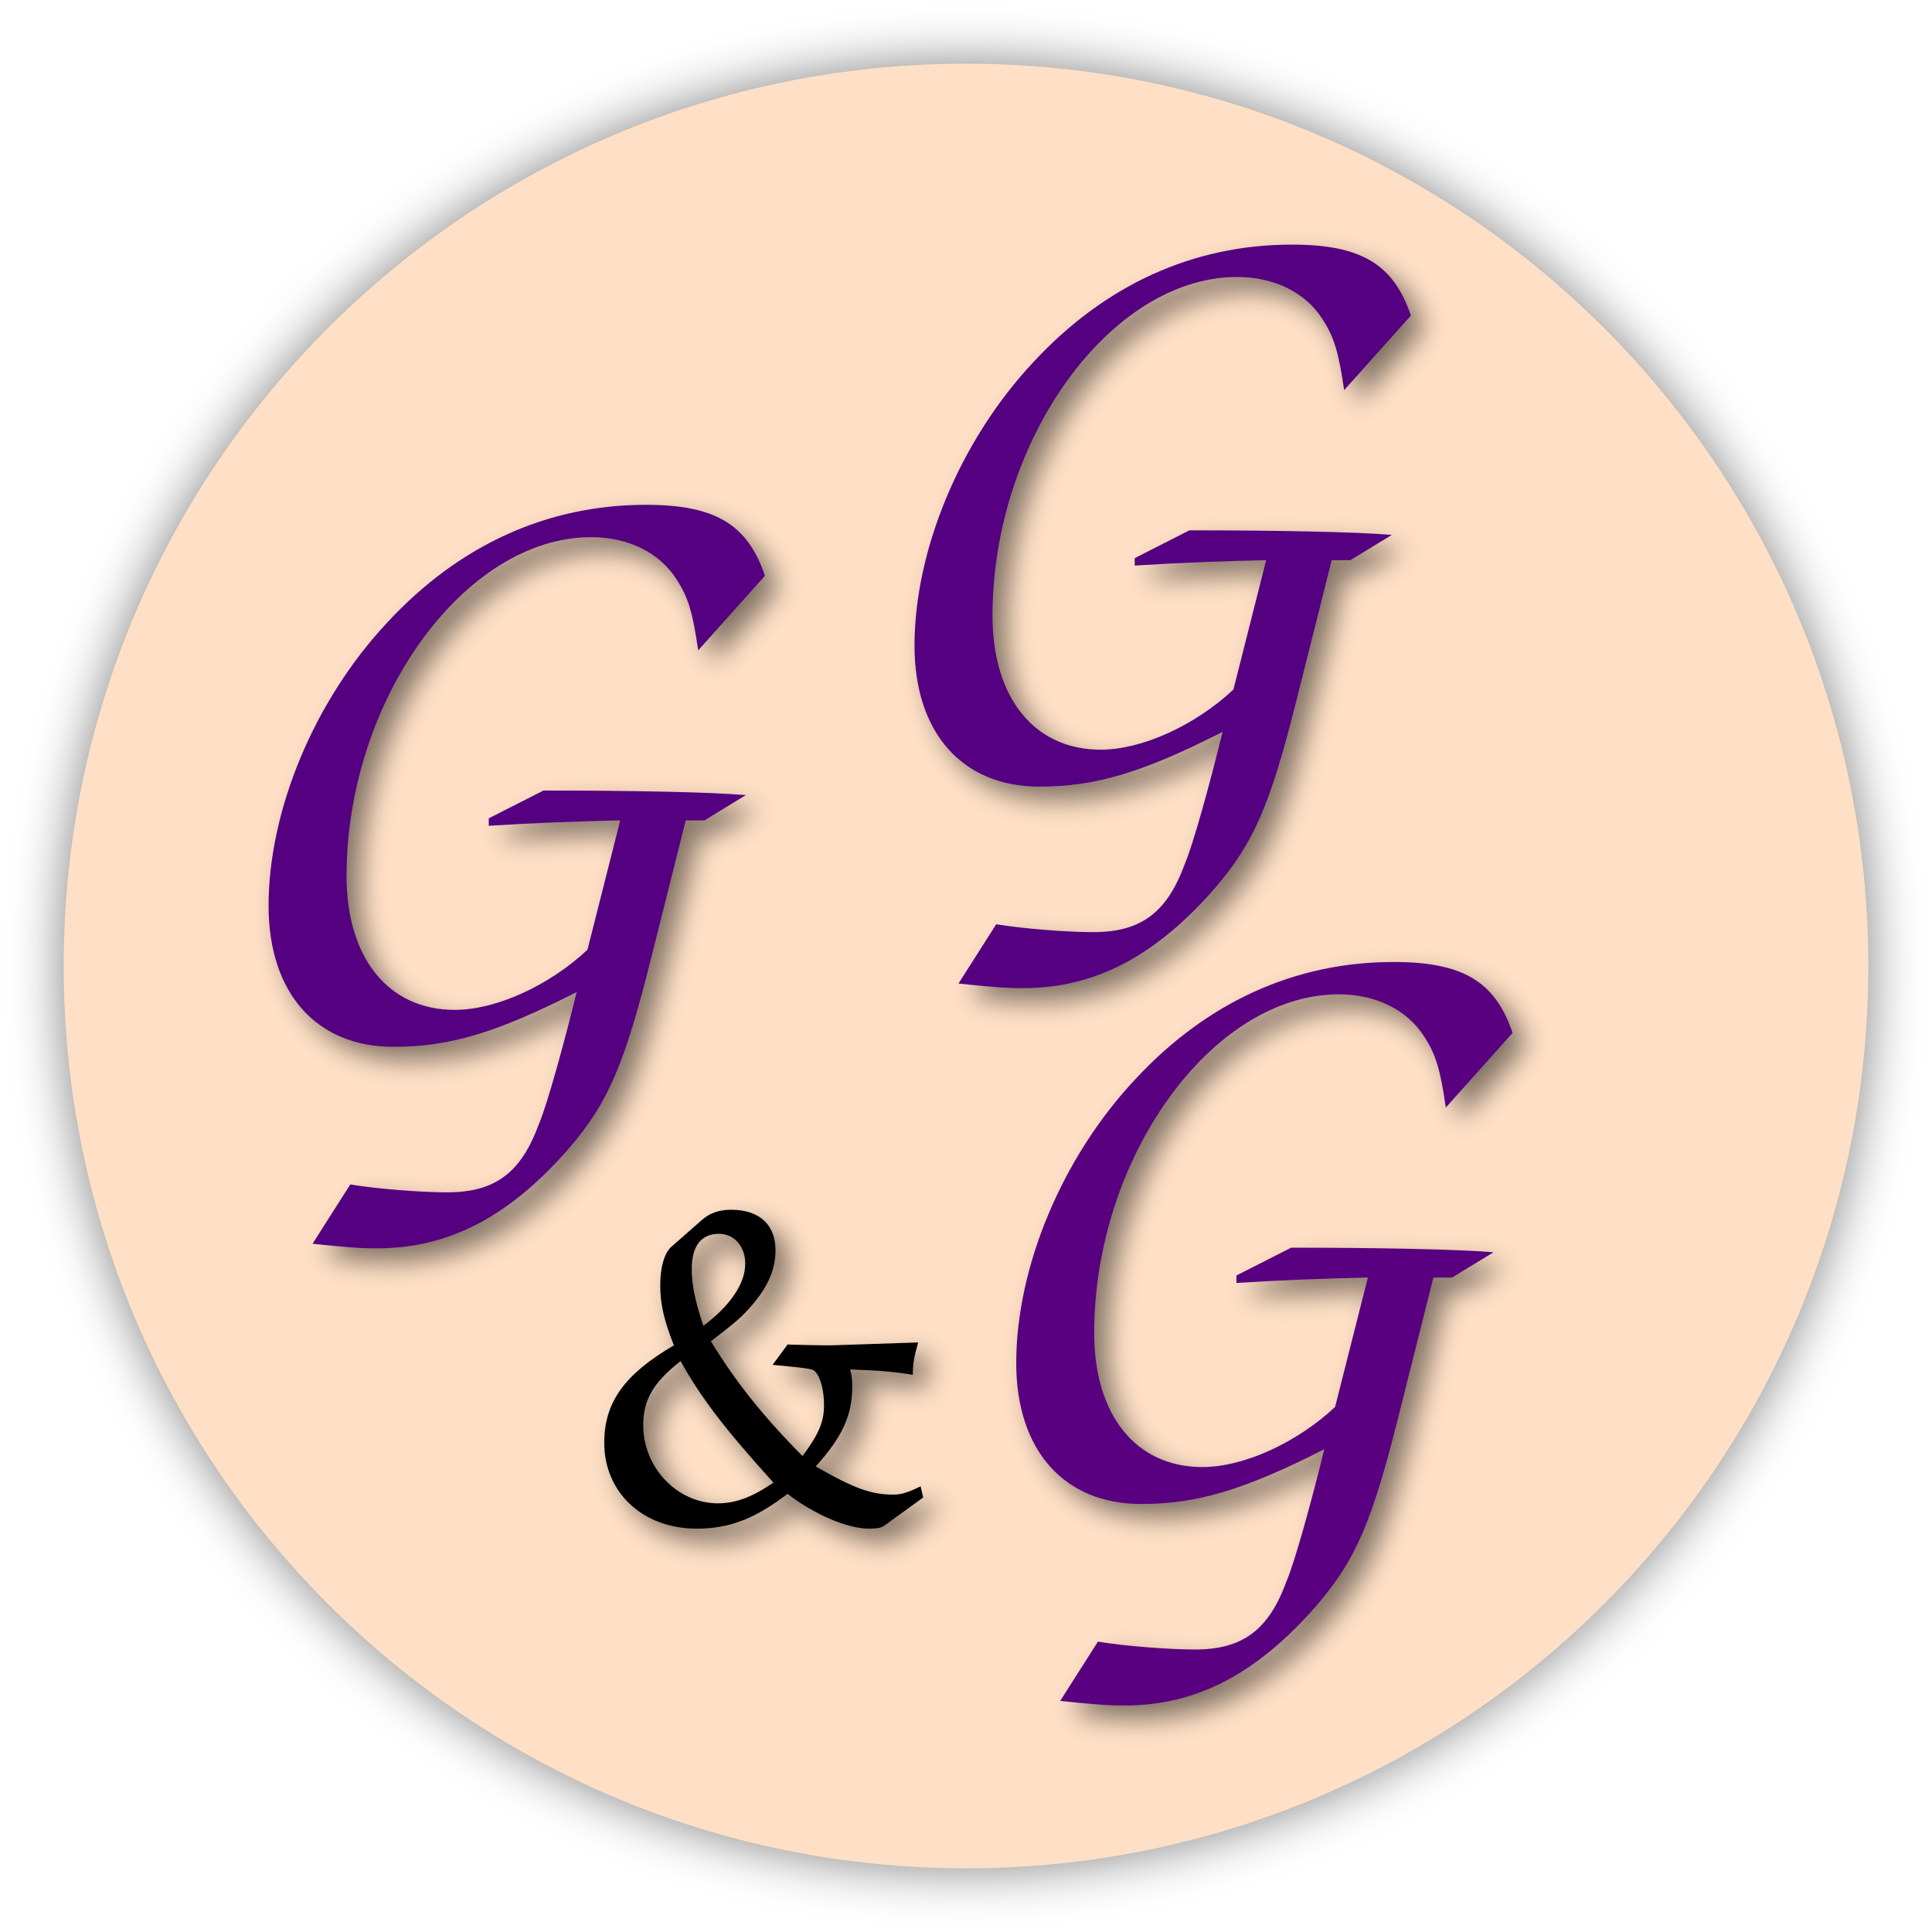
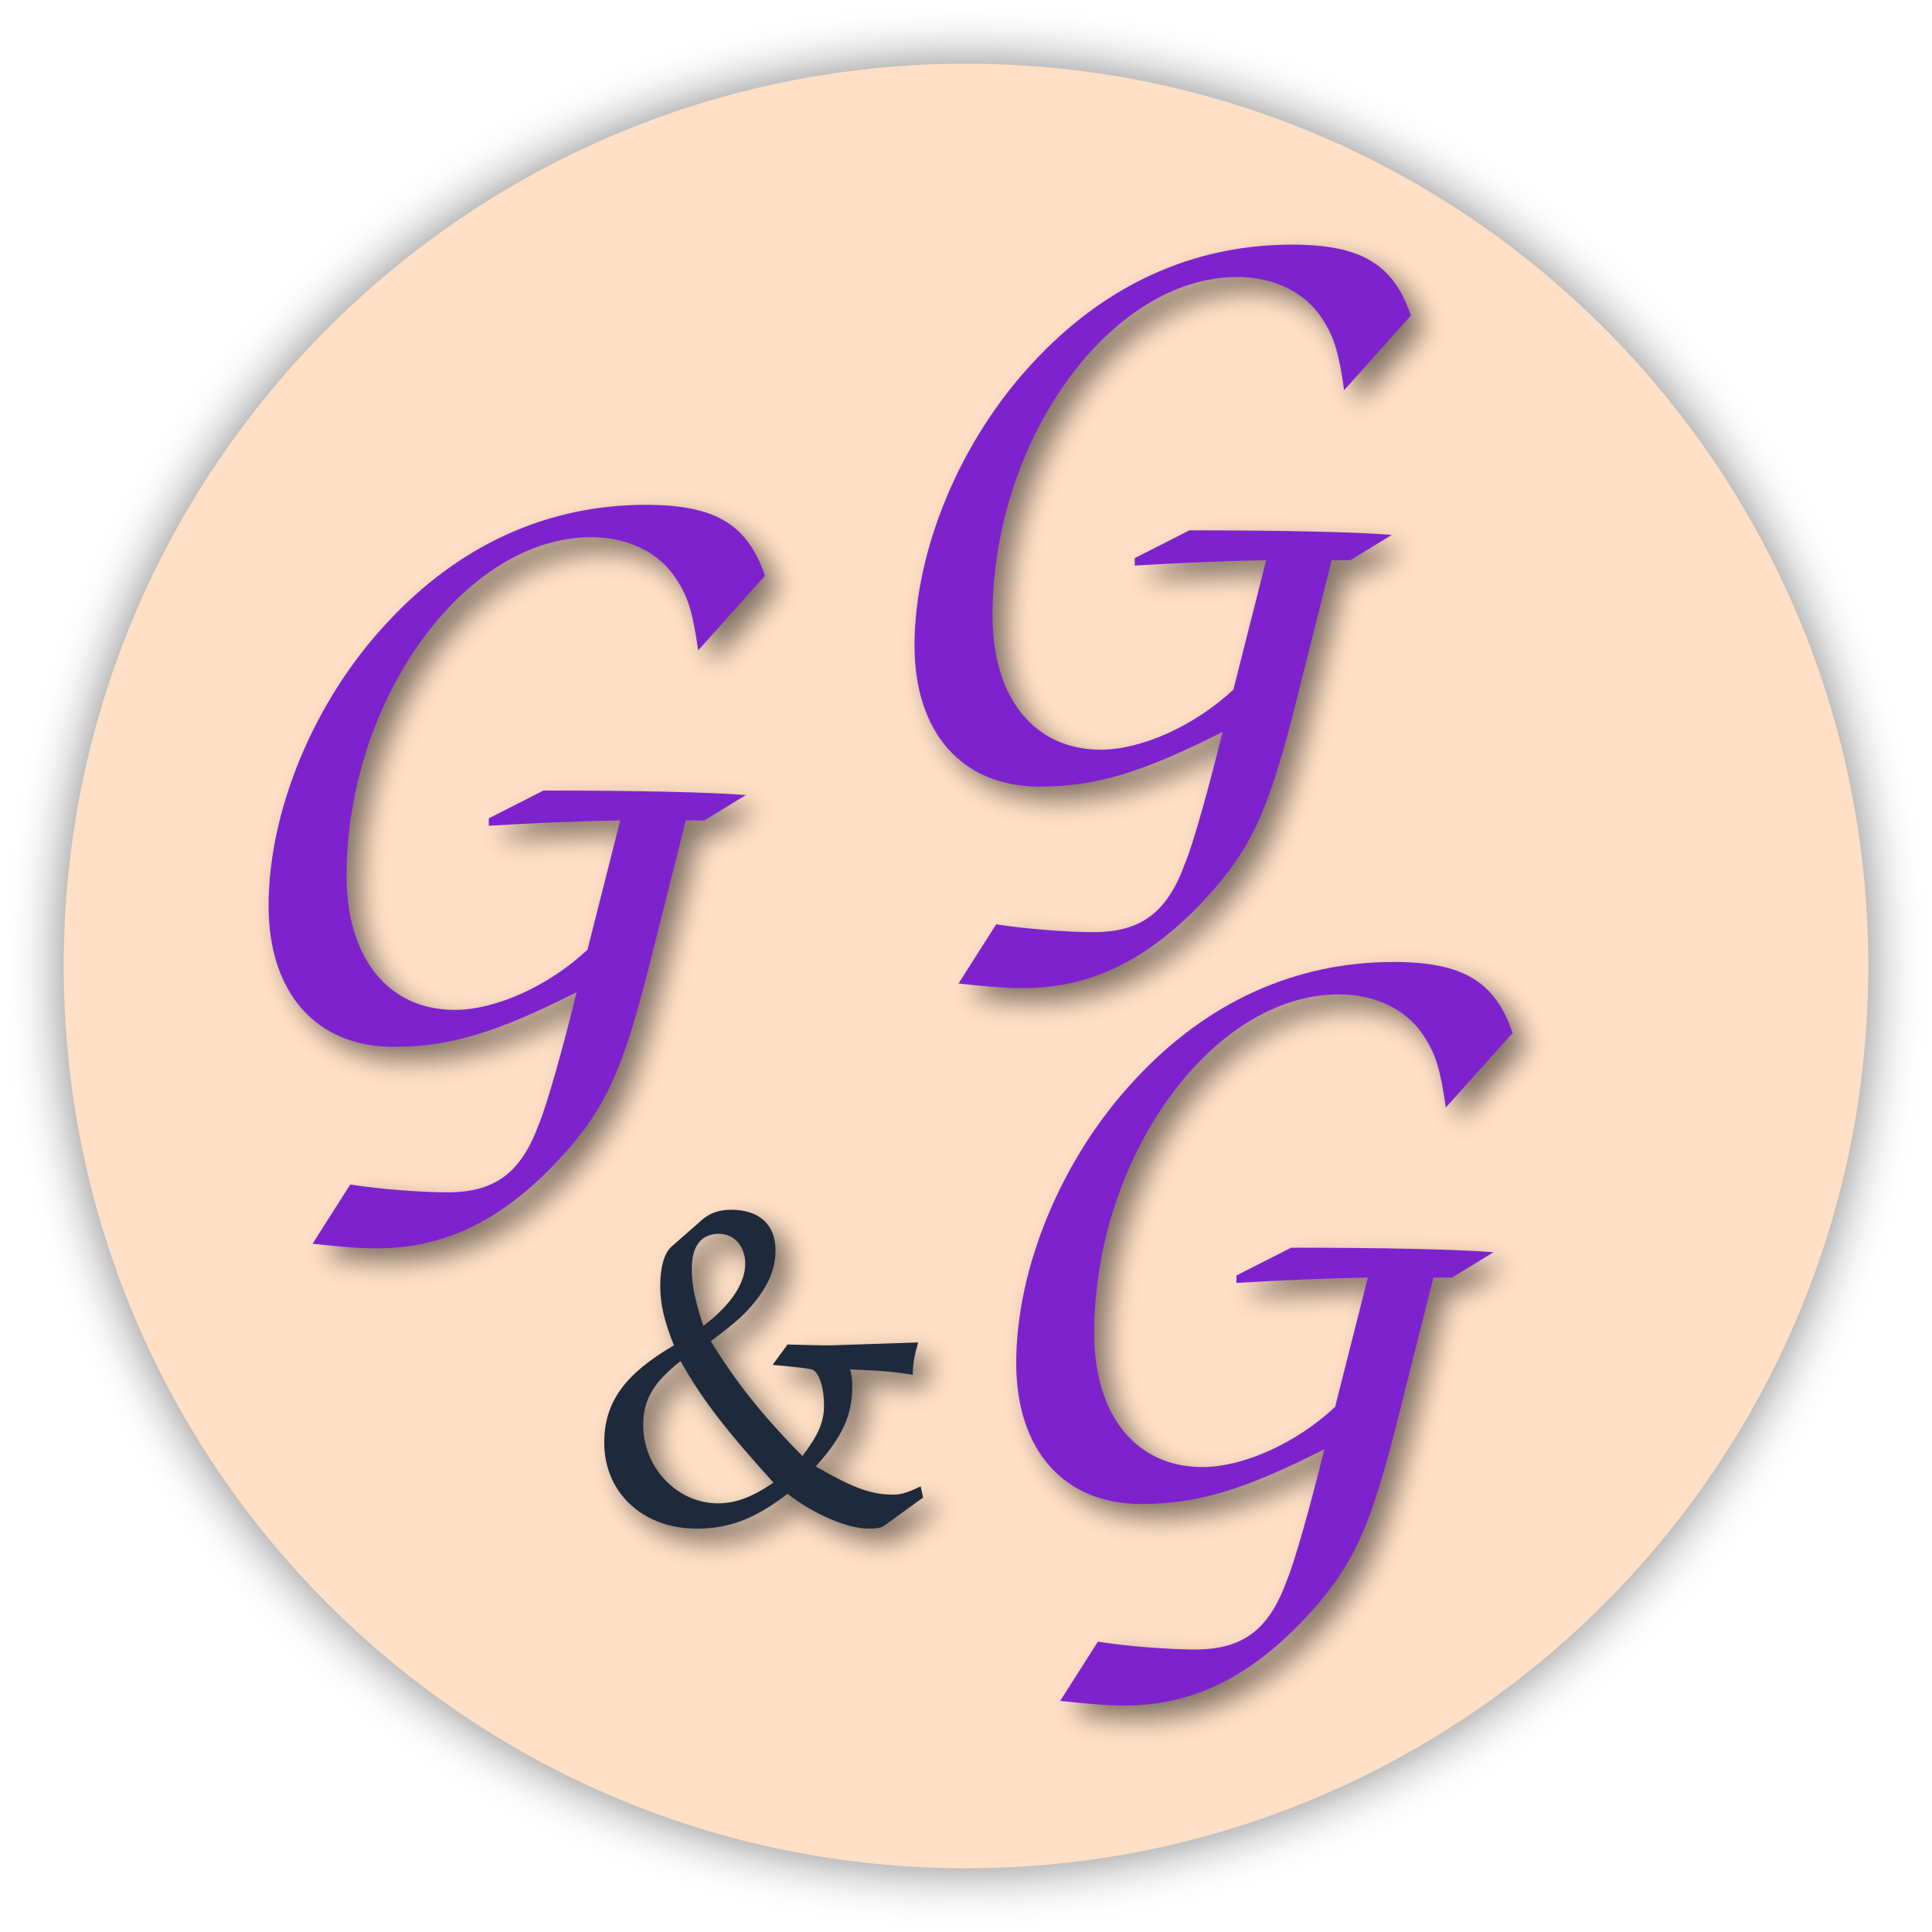
<svg xmlns="http://www.w3.org/2000/svg" width="72.8mm" height="72.8mm" viewBox="0 0 72.8 72.8" version="1.1" id="svg1" xml:space="preserve">
  <defs id="defs1">
    <filter style="color-interpolation-filters:sRGB" id="filter66" x="-0.035" y="-0.035" width="1.071" height="1.071">
      <feFlood result="flood" in="SourceGraphic" flood-opacity="0.498" flood-color="rgb(0,0,0)" id="feFlood65" />
      <feGaussianBlur result="blur" in="SourceGraphic" stdDeviation="1" id="feGaussianBlur65" />
      <feOffset result="offset" in="blur" dx="-0" dy="-0" id="feOffset65" />
      <feComposite result="comp1" operator="in" in="flood" in2="offset" id="feComposite65" />
      <feComposite result="comp2" operator="over" in="SourceGraphic" in2="comp1" id="feComposite66" />
    </filter>
    <filter style="color-interpolation-filters:sRGB" id="filter90" x="-0.064" y="-0.043" width="1.155" height="1.104">
      <feFlood result="flood" in="SourceGraphic" flood-opacity="0.498" flood-color="rgb(0,0,0)" id="feFlood88" />
      <feGaussianBlur result="blur" in="SourceGraphic" stdDeviation="0.5" id="feGaussianBlur88" />
      <feOffset result="offset" in="blur" dx="0.5" dy="0.5" id="feOffset88" />
      <feComposite result="comp1" operator="in" in="flood" in2="offset" id="feComposite89" />
      <feComposite result="comp2" operator="over" in="SourceGraphic" in2="comp1" id="feComposite90" />
    </filter>
    <filter style="color-interpolation-filters:sRGB" id="filter92" x="-0.064" y="-0.043" width="1.155" height="1.104">
      <feFlood result="flood" in="SourceGraphic" flood-opacity="0.498" flood-color="rgb(0,0,0)" id="feFlood90" />
      <feGaussianBlur result="blur" in="SourceGraphic" stdDeviation="0.5" id="feGaussianBlur90" />
      <feOffset result="offset" in="blur" dx="0.5" dy="0.5" id="feOffset90" />
      <feComposite result="comp1" operator="in" in="flood" in2="offset" id="feComposite91" />
      <feComposite result="comp2" operator="over" in="SourceGraphic" in2="comp1" id="feComposite92" />
    </filter>
    <filter style="color-interpolation-filters:sRGB" id="filter94" x="-0.1" y="-0.1" width="1.241" height="1.242">
      <feFlood result="flood" in="SourceGraphic" flood-opacity="0.498" flood-color="rgb(0,0,0)" id="feFlood92" />
      <feGaussianBlur result="blur" in="SourceGraphic" stdDeviation="0.5" id="feGaussianBlur92" />
      <feOffset result="offset" in="blur" dx="0.5" dy="0.5" id="feOffset92" />
      <feComposite result="comp1" operator="in" in="flood" in2="offset" id="feComposite93" />
      <feComposite result="comp2" operator="over" in="SourceGraphic" in2="comp1" id="feComposite94" />
    </filter>
    <filter style="color-interpolation-filters:sRGB" id="filter88-3" x="-0.064" y="-0.043" width="1.155" height="1.104">
      <feFlood result="flood" in="SourceGraphic" flood-opacity="0.498" flood-color="rgb(0,0,0)" id="feFlood87-3" />
      <feGaussianBlur result="blur" in="SourceGraphic" stdDeviation="0.5" id="feGaussianBlur87-3" />
      <feOffset result="offset" in="blur" dx="0.5" dy="0.5" id="feOffset87-8" />
      <feComposite result="comp1" operator="in" in="flood" in2="offset" id="feComposite87-0" />
      <feComposite result="comp2" operator="over" in="SourceGraphic" in2="comp1" id="feComposite88-4" />
    </filter>
  </defs>
  <g id="layer2" style="display:inline" transform="translate(5.640357,-112.4071)">
    <circle style="display:inline;fill:#ffe0c6;fill-opacity:1;stroke-width:0;filter:url(#filter66)" id="path6" cx="30.76" cy="148.807" r="34" />
-     <text xml:space="preserve" style="font-style:italic;font-variant:normal;font-weight:500;font-stretch:normal;font-size:33.867px;line-height:1;font-family:Z003;-inkscape-font-specification:'Z003 Medium Italic';text-align:start;letter-spacing:-0.397px;word-spacing:-0.021px;writing-mode:lr-tb;direction:ltr;text-anchor:start;display:inline;fill:#590080;fill-opacity:1;stroke-width:0;filter:url(#filter90)" x="28.654" y="168.671" id="text1-4-7">
-       <tspan style="font-style:italic;font-variant:normal;font-weight:500;font-stretch:normal;font-size:33.867px;font-family:Z003;-inkscape-font-specification:'Z003 Medium Italic';fill:#590080;fill-opacity:1;stroke-width:0" x="28.654" y="168.671" id="tspan5-9-1">G</tspan>
+     <text xml:space="preserve" style="font-style:italic;font-variant:normal;font-weight:500;font-stretch:normal;font-size:33.867px;line-height:1;font-family:Z003;-inkscape-font-specification:'Z003 Medium Italic';text-align:start;letter-spacing:-0.397px;word-spacing:-0.021px;writing-mode:lr-tb;direction:ltr;text-anchor:start;display:inline;fill:#7e22ce;fill-opacity:1;stroke-width:0;filter:url(#filter90)" x="28.654" y="168.671" id="text1-4-7">
+       <tspan style="font-style:italic;font-variant:normal;font-weight:500;font-stretch:normal;font-size:33.867px;font-family:Z003;-inkscape-font-specification:'Z003 Medium Italic';fill:#7e22ce;fill-opacity:1;stroke-width:0" x="28.654" y="168.671" id="tspan5-9-1">G</tspan>
    </text>
-     <text xml:space="preserve" style="font-style:normal;font-variant:normal;font-weight:normal;font-stretch:normal;font-size:16.933px;line-height:1;font-family:P052;-inkscape-font-specification:P052;text-align:start;letter-spacing:-0.397px;word-spacing:-0.021px;writing-mode:lr-tb;direction:ltr;text-anchor:start;display:inline;fill:#000000;fill-opacity:1;stroke-width:0;filter:url(#filter94)" x="16.396" y="169.663" id="text1-4-7-2">
-       <tspan style="font-style:normal;font-variant:normal;font-weight:normal;font-stretch:normal;font-size:16.933px;font-family:P052;-inkscape-font-specification:P052;fill:#000000;fill-opacity:1;stroke-width:0" x="16.396" y="169.663" id="tspan5-9-1-6">&amp;</tspan>
+     <text xml:space="preserve" style="font-style:normal;font-variant:normal;font-weight:normal;font-stretch:normal;font-size:16.933px;line-height:1;font-family:P052;-inkscape-font-specification:P052;text-align:start;letter-spacing:-0.397px;word-spacing:-0.021px;writing-mode:lr-tb;direction:ltr;text-anchor:start;display:inline;fill:#1e293b;fill-opacity:1;stroke-width:0;filter:url(#filter94)" x="16.396" y="169.663" id="text1-4-7-2">
+       <tspan style="font-style:normal;font-variant:normal;font-weight:normal;font-stretch:normal;font-size:16.933px;font-family:P052;-inkscape-font-specification:P052;fill:#1e293b;fill-opacity:1;stroke-width:0" x="16.396" y="169.663" id="tspan5-9-1-6">&amp;</tspan>
    </text>
-     <text xml:space="preserve" style="font-style:italic;font-variant:normal;font-weight:500;font-stretch:normal;font-size:33.867px;line-height:1;font-family:Z003;-inkscape-font-specification:'Z003 Medium Italic';text-align:start;letter-spacing:-0.397px;word-spacing:-0.021px;writing-mode:lr-tb;direction:ltr;text-anchor:start;display:inline;fill:#540080;fill-opacity:1;stroke-width:0;filter:url(#filter88-3)" x="24.822" y="141.638" id="text1-4-8">
-       <tspan style="font-style:italic;font-variant:normal;font-weight:500;font-stretch:normal;font-size:33.867px;font-family:Z003;-inkscape-font-specification:'Z003 Medium Italic';fill:#540080;fill-opacity:1;stroke-width:0" x="24.822" y="141.638" id="tspan5-9-9">G</tspan>
+     <text xml:space="preserve" style="font-style:italic;font-variant:normal;font-weight:500;font-stretch:normal;font-size:33.867px;line-height:1;font-family:Z003;-inkscape-font-specification:'Z003 Medium Italic';text-align:start;letter-spacing:-0.397px;word-spacing:-0.021px;writing-mode:lr-tb;direction:ltr;text-anchor:start;display:inline;fill:#7e22ce;fill-opacity:1;stroke-width:0;filter:url(#filter88-3)" x="24.822" y="141.638" id="text1-4-8">
+       <tspan style="font-style:italic;font-variant:normal;font-weight:500;font-stretch:normal;font-size:33.867px;font-family:Z003;-inkscape-font-specification:'Z003 Medium Italic';fill:#7e22ce;fill-opacity:1;stroke-width:0" x="24.822" y="141.638" id="tspan5-9-9">G</tspan>
    </text>
-     <text xml:space="preserve" style="font-style:italic;font-variant:normal;font-weight:500;font-stretch:normal;font-size:33.867px;line-height:1;font-family:Z003;-inkscape-font-specification:'Z003 Medium Italic';text-align:start;letter-spacing:-0.397px;word-spacing:-0.021px;writing-mode:lr-tb;direction:ltr;text-anchor:start;display:inline;fill:#540080;fill-opacity:1;stroke-width:0;filter:url(#filter92)" x="0.479" y="151.445" id="text1-4-5">
-       <tspan style="font-style:italic;font-variant:normal;font-weight:500;font-stretch:normal;font-size:33.867px;font-family:Z003;-inkscape-font-specification:'Z003 Medium Italic';fill:#540080;fill-opacity:1;stroke-width:0" x="0.479" y="151.445" id="tspan5-9-6">G</tspan>
+     <text xml:space="preserve" style="font-style:italic;font-variant:normal;font-weight:500;font-stretch:normal;font-size:33.867px;line-height:1;font-family:Z003;-inkscape-font-specification:'Z003 Medium Italic';text-align:start;letter-spacing:-0.397px;word-spacing:-0.021px;writing-mode:lr-tb;direction:ltr;text-anchor:start;display:inline;fill:#7e22ce;fill-opacity:1;stroke-width:0;filter:url(#filter92)" x="0.479" y="151.445" id="text1-4-5">
+       <tspan style="font-style:italic;font-variant:normal;font-weight:500;font-stretch:normal;font-size:33.867px;font-family:Z003;-inkscape-font-specification:'Z003 Medium Italic';fill:#7e22ce;fill-opacity:1;stroke-width:0" x="0.479" y="151.445" id="tspan5-9-6">G</tspan>
    </text>
  </g>
</svg>
